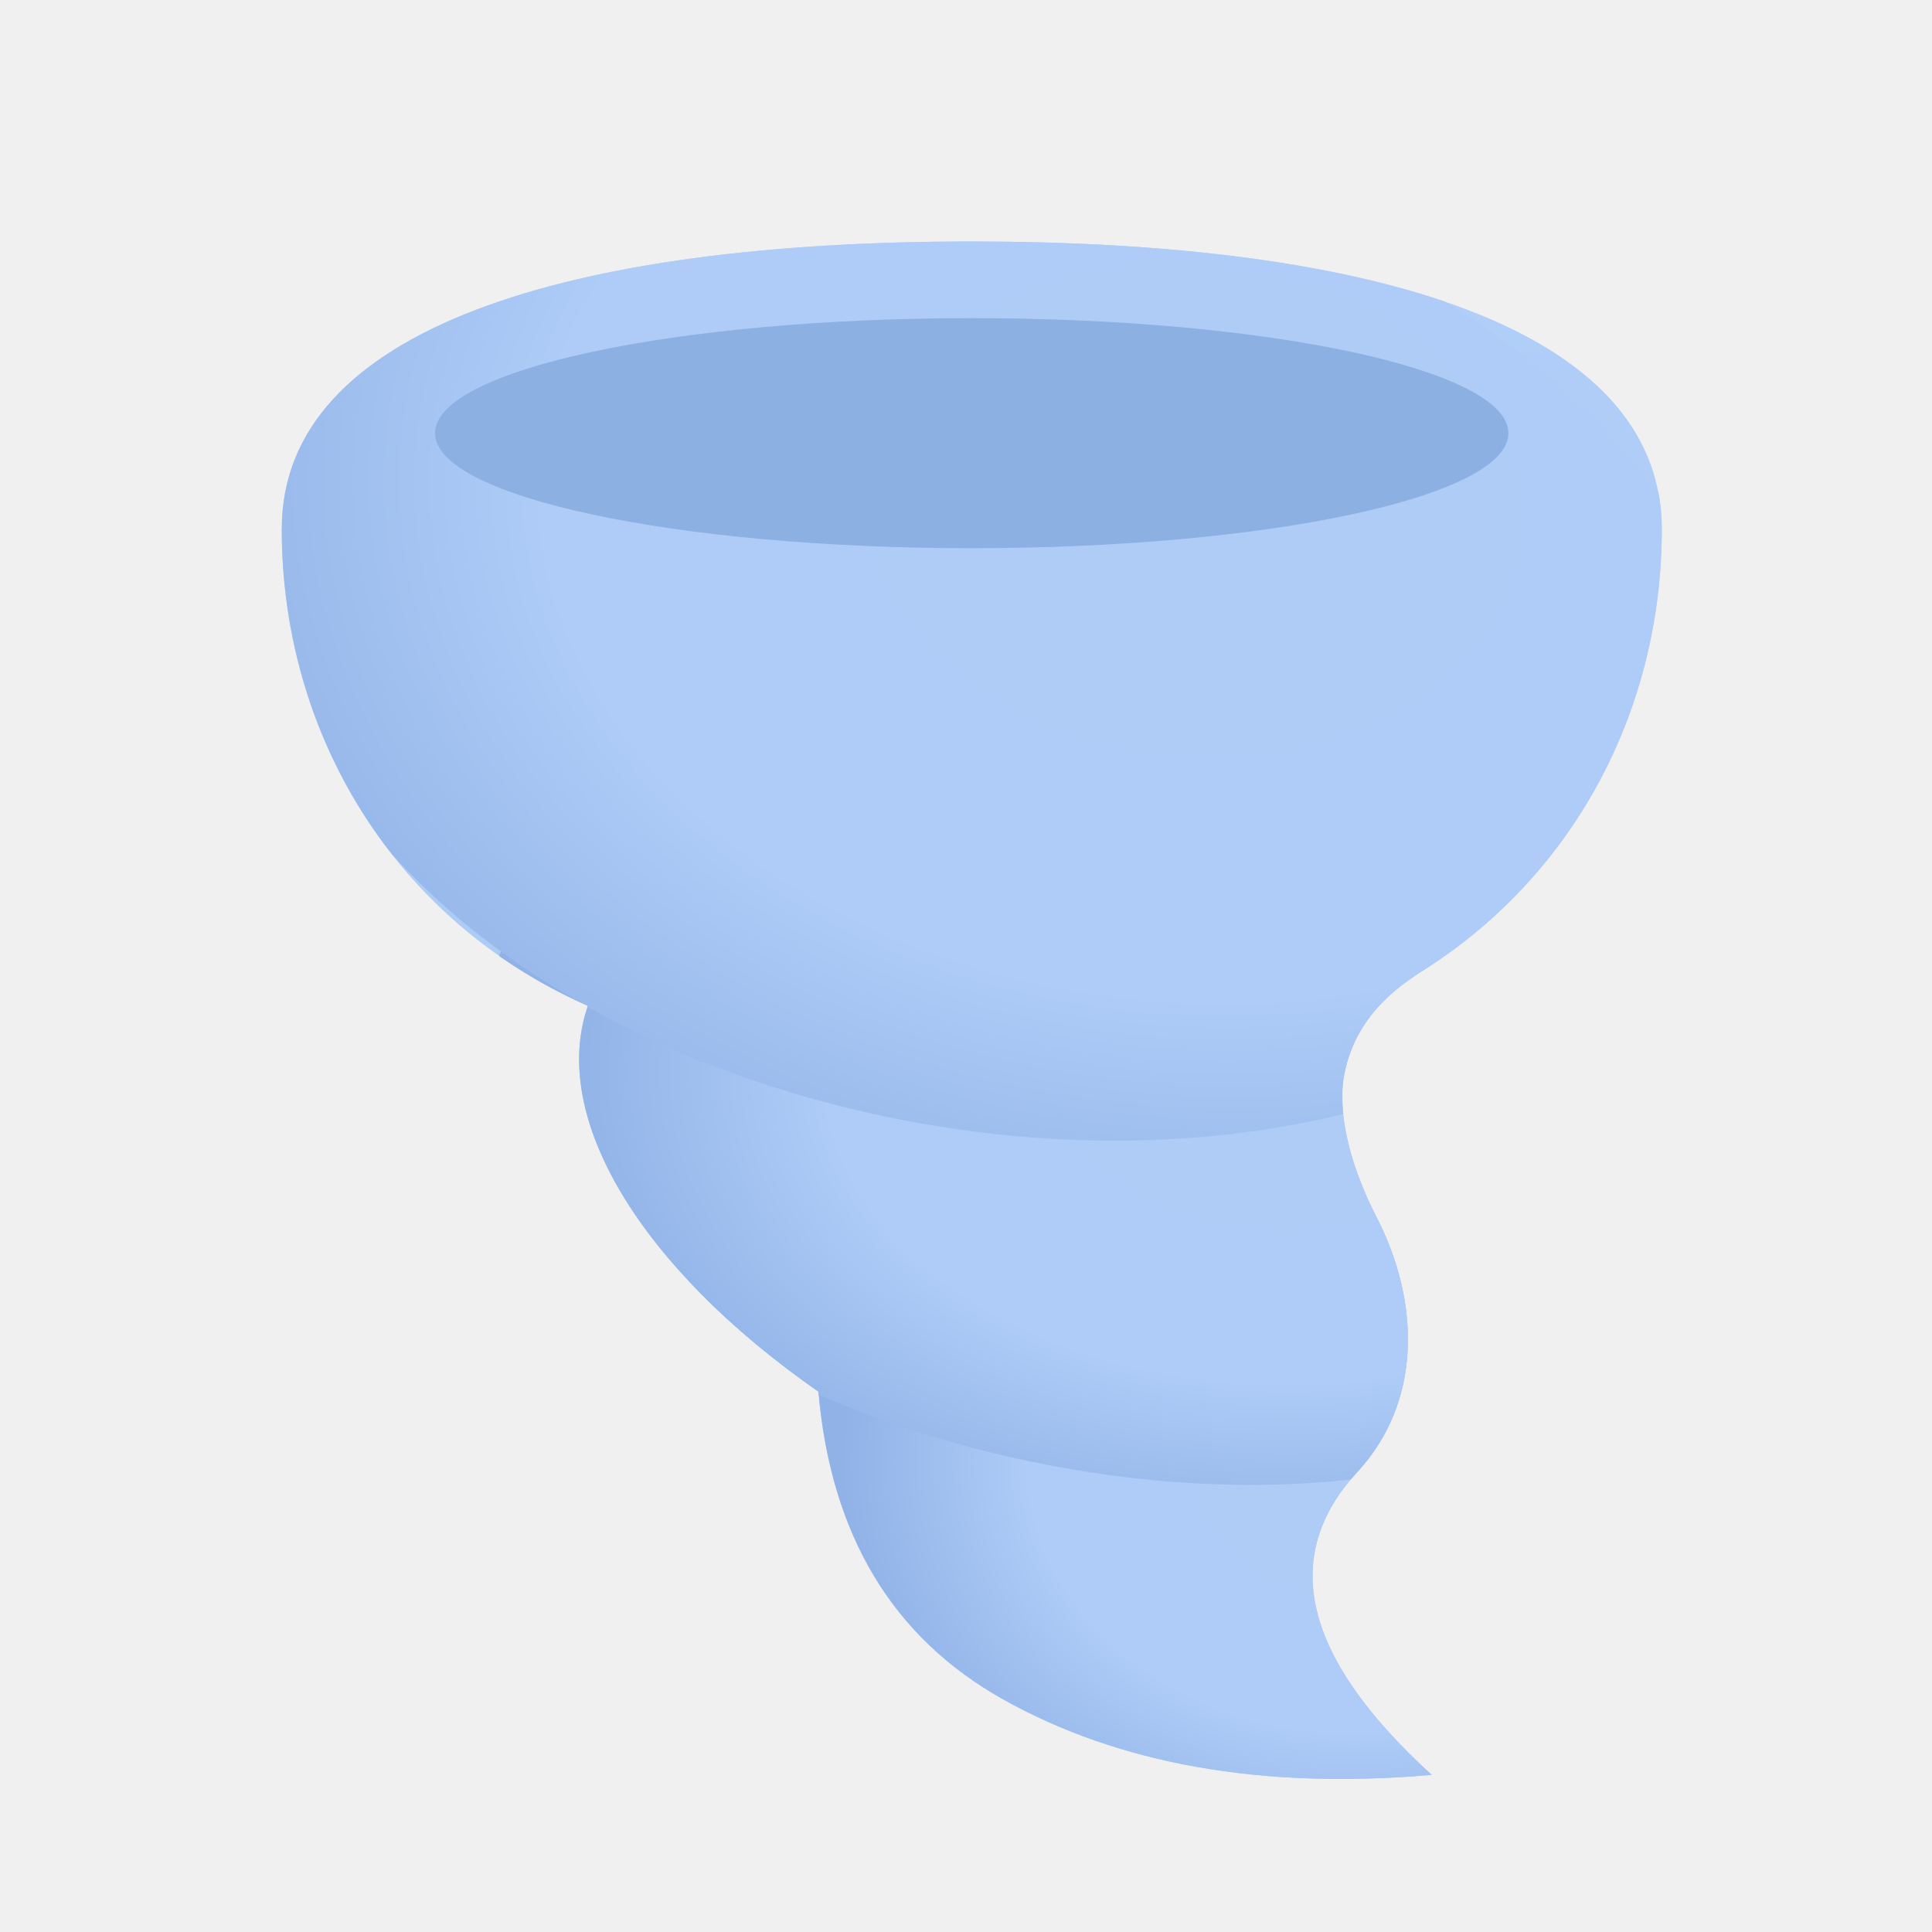
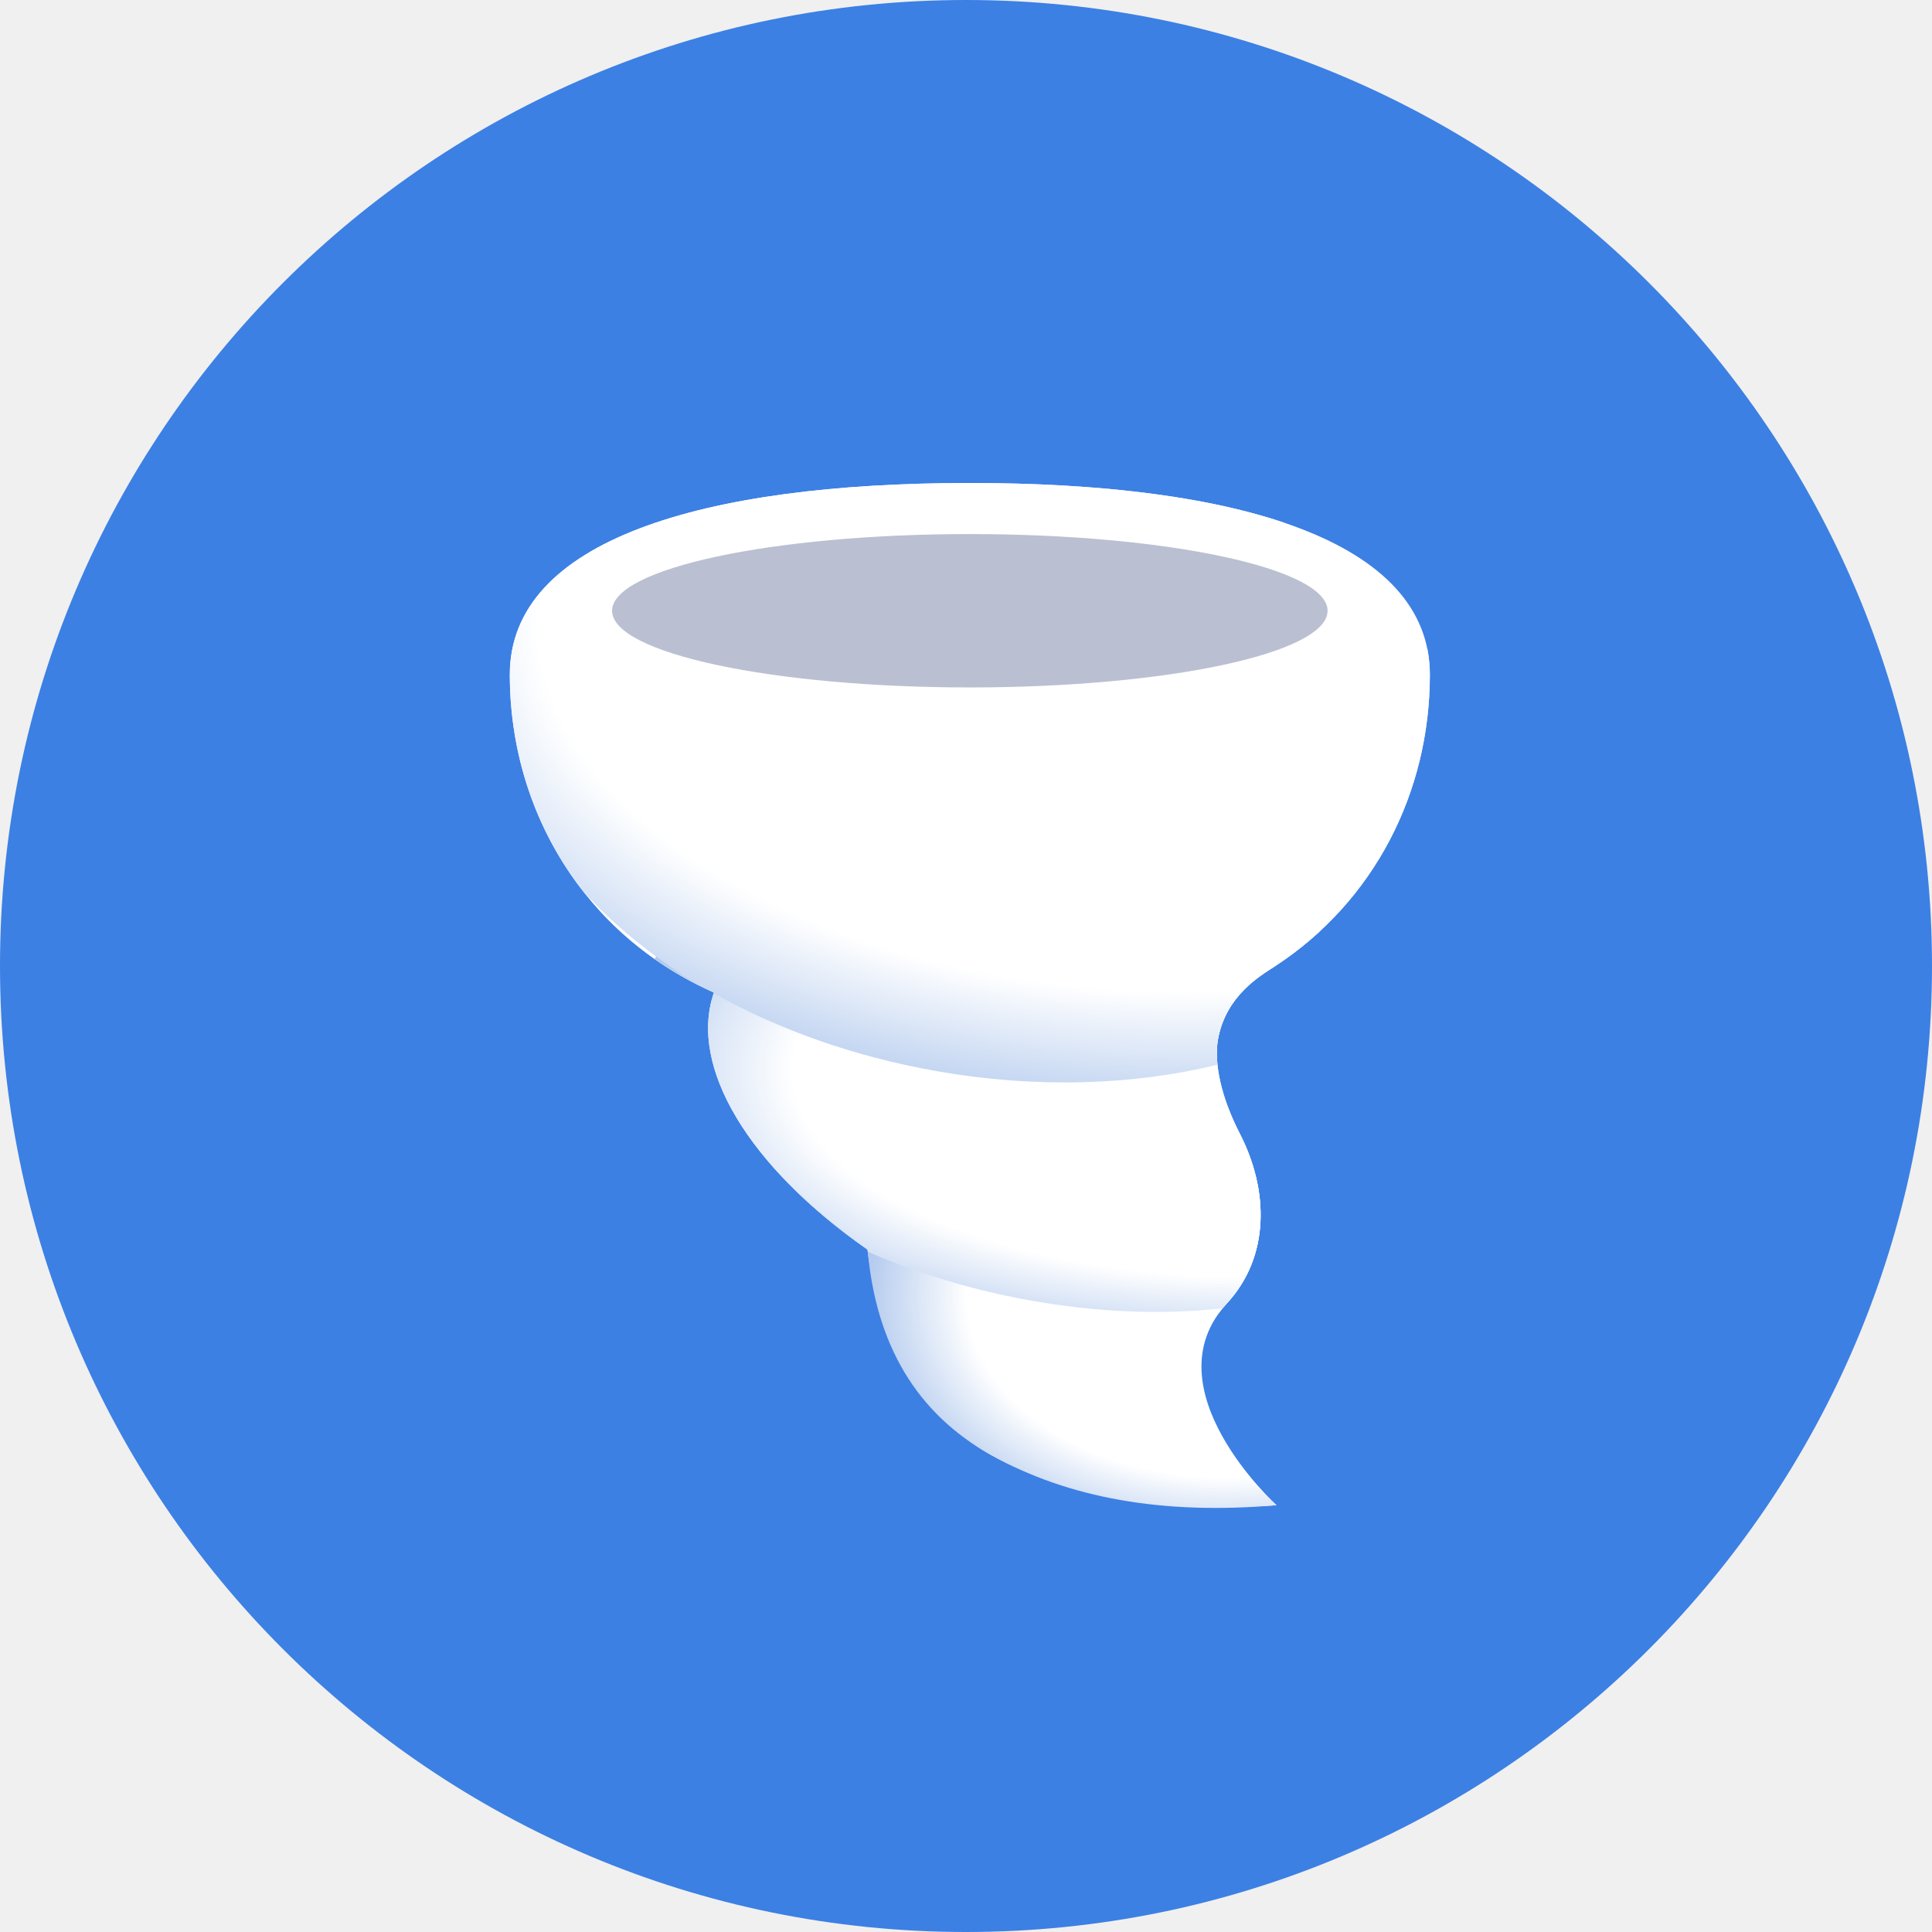
- <svg xmlns="http://www.w3.org/2000/svg" width="24" height="24" viewBox="0 0 24 24">
+ <svg xmlns="http://www.w3.org/2000/svg" width="32" height="32" viewBox="0 0 32 32" fill="none">
+   <path fill-rule="evenodd" clip-rule="evenodd" d="M16 32C24.837 32 32 24.837 32 16C32 7.163 24.837 0 16 0C7.163 0 0 7.163 0 16C0 24.837 7.163 32 16 32Z" fill="#3C80E4" />
+   <path fill-rule="evenodd" clip-rule="evenodd" d="M8.444 11.175C8.444 8.954 11.622 8 16.064 8C20.505 8 23.683 8.954 23.683 11.175C23.683 13.122 22.762 14.934 21.109 16.009C20.863 16.169 20.315 16.489 20.177 17.194C20.095 17.61 20.241 18.207 20.532 18.77C21.018 19.712 21.037 20.812 20.322 21.587C19.021 22.998 21.143 24.931 21.143 24.931C21.143 24.931 18.335 25.175 16.409 24.096C14.577 23.07 14.37 20.698 14.37 20.698C12.394 19.32 11.401 17.663 11.825 16.439C9.679 15.494 8.444 13.425 8.444 11.175Z" fill="white" />
+   <path fill-rule="evenodd" clip-rule="evenodd" d="M20.337 18.332C20.391 18.478 20.456 18.625 20.531 18.77C21.018 19.712 21.036 20.812 20.322 21.587C19.454 22.527 19.728 23.642 21.143 24.931C19.271 25.094 17.693 24.816 16.409 24.096C15.188 23.412 14.508 22.28 14.37 20.698C13.815 20.311 13.337 19.902 12.947 19.487C14.126 18.154 16.92 17.599 19.945 18.242C20.077 18.27 20.208 18.3 20.337 18.332V18.332Z" fill="url(#paint0_radial)" />
+   <path fill-rule="evenodd" clip-rule="evenodd" d="M21.858 15.427C21.628 15.639 21.378 15.834 21.109 16.009C20.863 16.169 20.314 16.489 20.177 17.194C20.095 17.61 20.241 18.207 20.531 18.77C21.018 19.712 21.037 20.812 20.322 21.587C20.297 21.614 20.272 21.642 20.249 21.67C19.164 21.79 17.936 21.731 16.668 21.462C15.844 21.287 15.072 21.037 14.373 20.733C14.372 20.721 14.371 20.71 14.37 20.698C12.394 19.32 11.401 17.663 11.825 16.439C11.473 16.284 11.146 16.099 10.844 15.887C11.62 14.109 14.784 13.272 18.252 14.009C19.635 14.303 20.872 14.806 21.858 15.427Z" fill="url(#paint1_radial)" />
+   <path fill-rule="evenodd" clip-rule="evenodd" d="M21.278 8.661C22.27 9.253 23.081 9.974 23.644 10.761C23.669 10.894 23.683 11.032 23.683 11.175C23.683 13.122 22.762 14.934 21.109 16.009C20.863 16.169 20.315 16.489 20.177 17.194C20.151 17.325 20.148 17.474 20.165 17.634C18.78 17.975 17.172 18.033 15.503 17.739C14.132 17.497 12.881 17.046 11.821 16.452C11.822 16.448 11.824 16.443 11.825 16.439C11.779 16.418 11.733 16.397 11.687 16.376C10.883 15.909 10.194 15.358 9.653 14.756C8.869 13.752 8.444 12.494 8.444 11.175C8.444 8.954 11.622 8 16.064 8C18.145 8 19.948 8.209 21.278 8.661V8.661Z" fill="url(#paint2_radial)" />
+   <path fill-rule="evenodd" clip-rule="evenodd" d="M16.064 11.386C19.336 11.386 21.989 10.818 21.989 10.116C21.989 9.415 19.336 8.846 16.064 8.846C12.791 8.846 10.138 9.415 10.138 10.116C10.138 10.818 12.791 11.386 16.064 11.386Z" fill="#BABFD2" />
  <defs>
-     <linearGradient id="a" x1="50%" x2="50%" y1="0%" y2="100%">
-       <stop offset="0%" stop-color="#B0CEF8" />
-       <stop offset="100%" stop-color="#A7C7F2" />
-     </linearGradient>
-     <radialGradient id="b" cx="90.014%" r="67.179%" fx="90.014%" fy="50%" gradientTransform="matrix(0 1 -1.039 0 1.42 -.4)">
-       <stop offset="0%" stop-color="#AECCF6" />
-       <stop offset="63.5%" stop-color="#AECCF7" />
-       <stop offset="100%" stop-color="#90B2E6" />
+     <radialGradient id="paint0_radial" cx="0" cy="0" r="1" gradientUnits="userSpaceOnUse" gradientTransform="translate(20.3244 21.4753) rotate(90) scale(4.70385 6.78553)">
+       <stop stop-color="white" />
+       <stop offset="0.635" stop-color="white" />
+       <stop offset="1" stop-color="#90B2E6" />
    </radialGradient>
-     <radialGradient id="c" cx="79.123%" cy="43.084%" r="67.247%" fx="79.123%" fy="43.084%" gradientTransform="matrix(0 1 -1.083 0 1.258 -.36)">
-       <stop offset="0%" stop-color="#AECCF6" />
-       <stop offset="63.5%" stop-color="#AECCF7" />
-       <stop offset="100%" stop-color="#90B2E6" />
+     <radialGradient id="paint1_radial" cx="0" cy="0" r="1" gradientUnits="userSpaceOnUse" gradientTransform="translate(20.7581 17.7354) rotate(90) scale(5.36617 12.0233)">
+       <stop stop-color="white" />
+       <stop offset="0.635" stop-color="white" />
+       <stop offset="1" stop-color="#90B2E6" />
    </radialGradient>
-     <radialGradient id="d" cx="65.922%" cy="29.965%" r="87.298%" fx="65.922%" fy="29.965%" gradientTransform="matrix(-.061 .996 -.859 -.124 .957 -.32)">
-       <stop offset="0%" stop-color="#AECCF6" />
-       <stop offset="62.072%" stop-color="#AECCF7" />
-       <stop offset="100%" stop-color="#90B2E6" />
+     <radialGradient id="paint2_radial" cx="0" cy="0" r="1" gradientUnits="userSpaceOnUse" gradientTransform="translate(18.4897 10.9752) rotate(95.368) scale(8.66745 15.4466)">
+       <stop stop-color="white" />
+       <stop offset="0.621" stop-color="white" />
+       <stop offset="1" stop-color="#90B2E6" />
    </radialGradient>
  </defs>
-   <g fill="none">
-     <path fill="url(#a)" d="M3.5 6.571c0-2.498 3.575-3.571 8.571-3.571 4.997 0 8.571 1.073 8.571 3.571 0 2.19-1.036 4.229-2.895 5.438-.277.18-.894.54-1.049 1.333-.092.468.072 1.14.399 1.774.547 1.06.568 2.297-.236 3.169-.976 1.058-.668 2.313.924 3.763-2.106.183-3.881-.13-5.326-.939-1.374-.77-2.138-2.044-2.293-3.823-2.224-1.55-3.341-3.415-2.863-4.792-2.415-1.063-3.804-3.39-3.804-5.922z" />
-     <path fill="url(#b)" d="M16.879 14.623c.061.164.134.33.219.493.547 1.06.568 2.297-.236 3.169-.976 1.058-.668 2.313.924 3.763-2.106.183-3.881-.13-5.326-.939-1.374-.77-2.138-2.044-2.293-3.823-.625-.436-1.162-.896-1.601-1.363 1.326-1.499 4.47-2.124 7.873-1.4l.44.101z" />
-     <path fill="url(#c)" d="M18.59 11.355c-.258.238-.539.457-.842.654-.277.18-.894.54-1.049 1.333-.092.468.072 1.14.399 1.774.547 1.06.568 2.297-.236 3.169l-.083.094c-1.22.135-2.601.069-4.028-.234-.927-.197-1.796-.478-2.582-.82l-.003-.038c-2.224-1.55-3.341-3.415-2.863-4.792-.396-.174-.764-.383-1.104-.62.872-2 4.432-2.942 8.334-2.113 1.555.331 2.947.896 4.056 1.595z" />
-     <path fill="url(#d)" d="M17.938 3.743c1.117.667 2.028 1.477 2.662 2.364.029.149.044.304.044.465 0 2.19-1.036 4.229-2.895 5.438-.277.18-.894.54-1.049 1.333-.029.147-.032.315-.013.495-1.558.384-3.367.449-5.244.118-1.542-.272-2.95-.78-4.143-1.448l.005-.015-.156-.071c-.905-.525-1.68-1.144-2.289-1.822-.882-1.13-1.359-2.545-1.359-4.029 0-2.498 3.575-3.571 8.571-3.571 2.341 0 4.371.236 5.866.743z" />
-     <ellipse cx="12.071" cy="5.381" fill="#8DB0E3" rx="6.667" ry="1.429" />
-   </g>
</svg>
